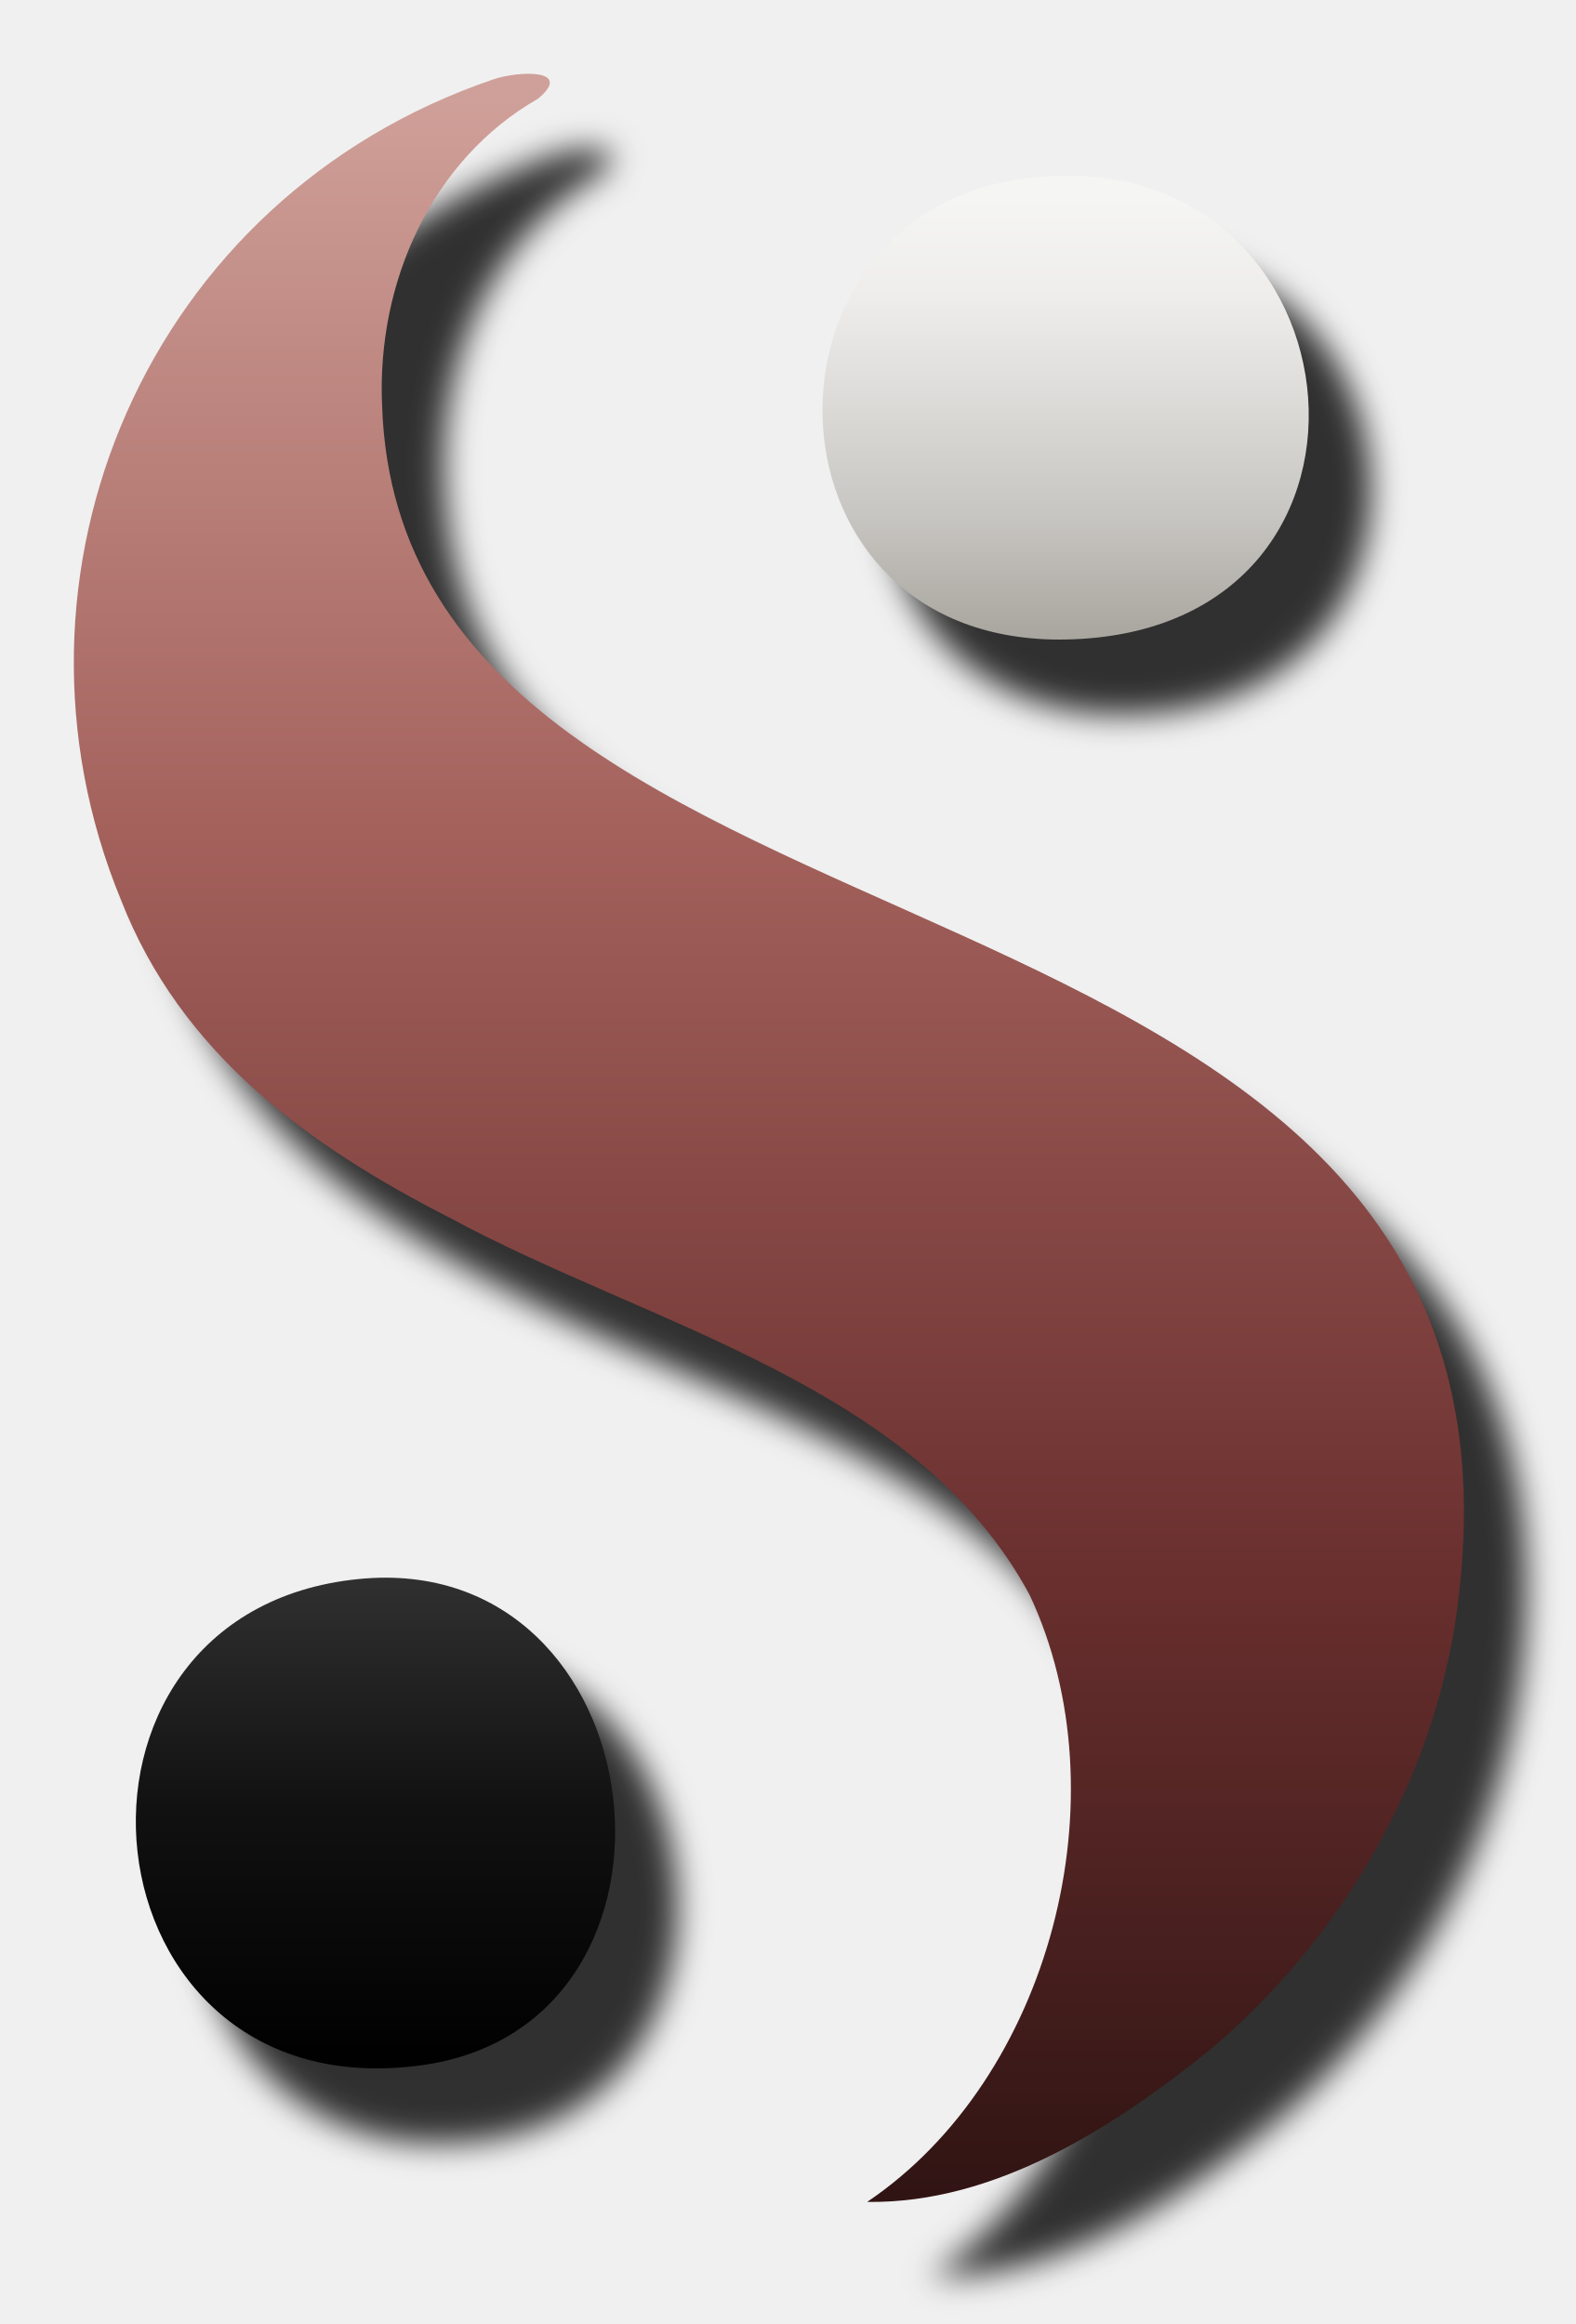
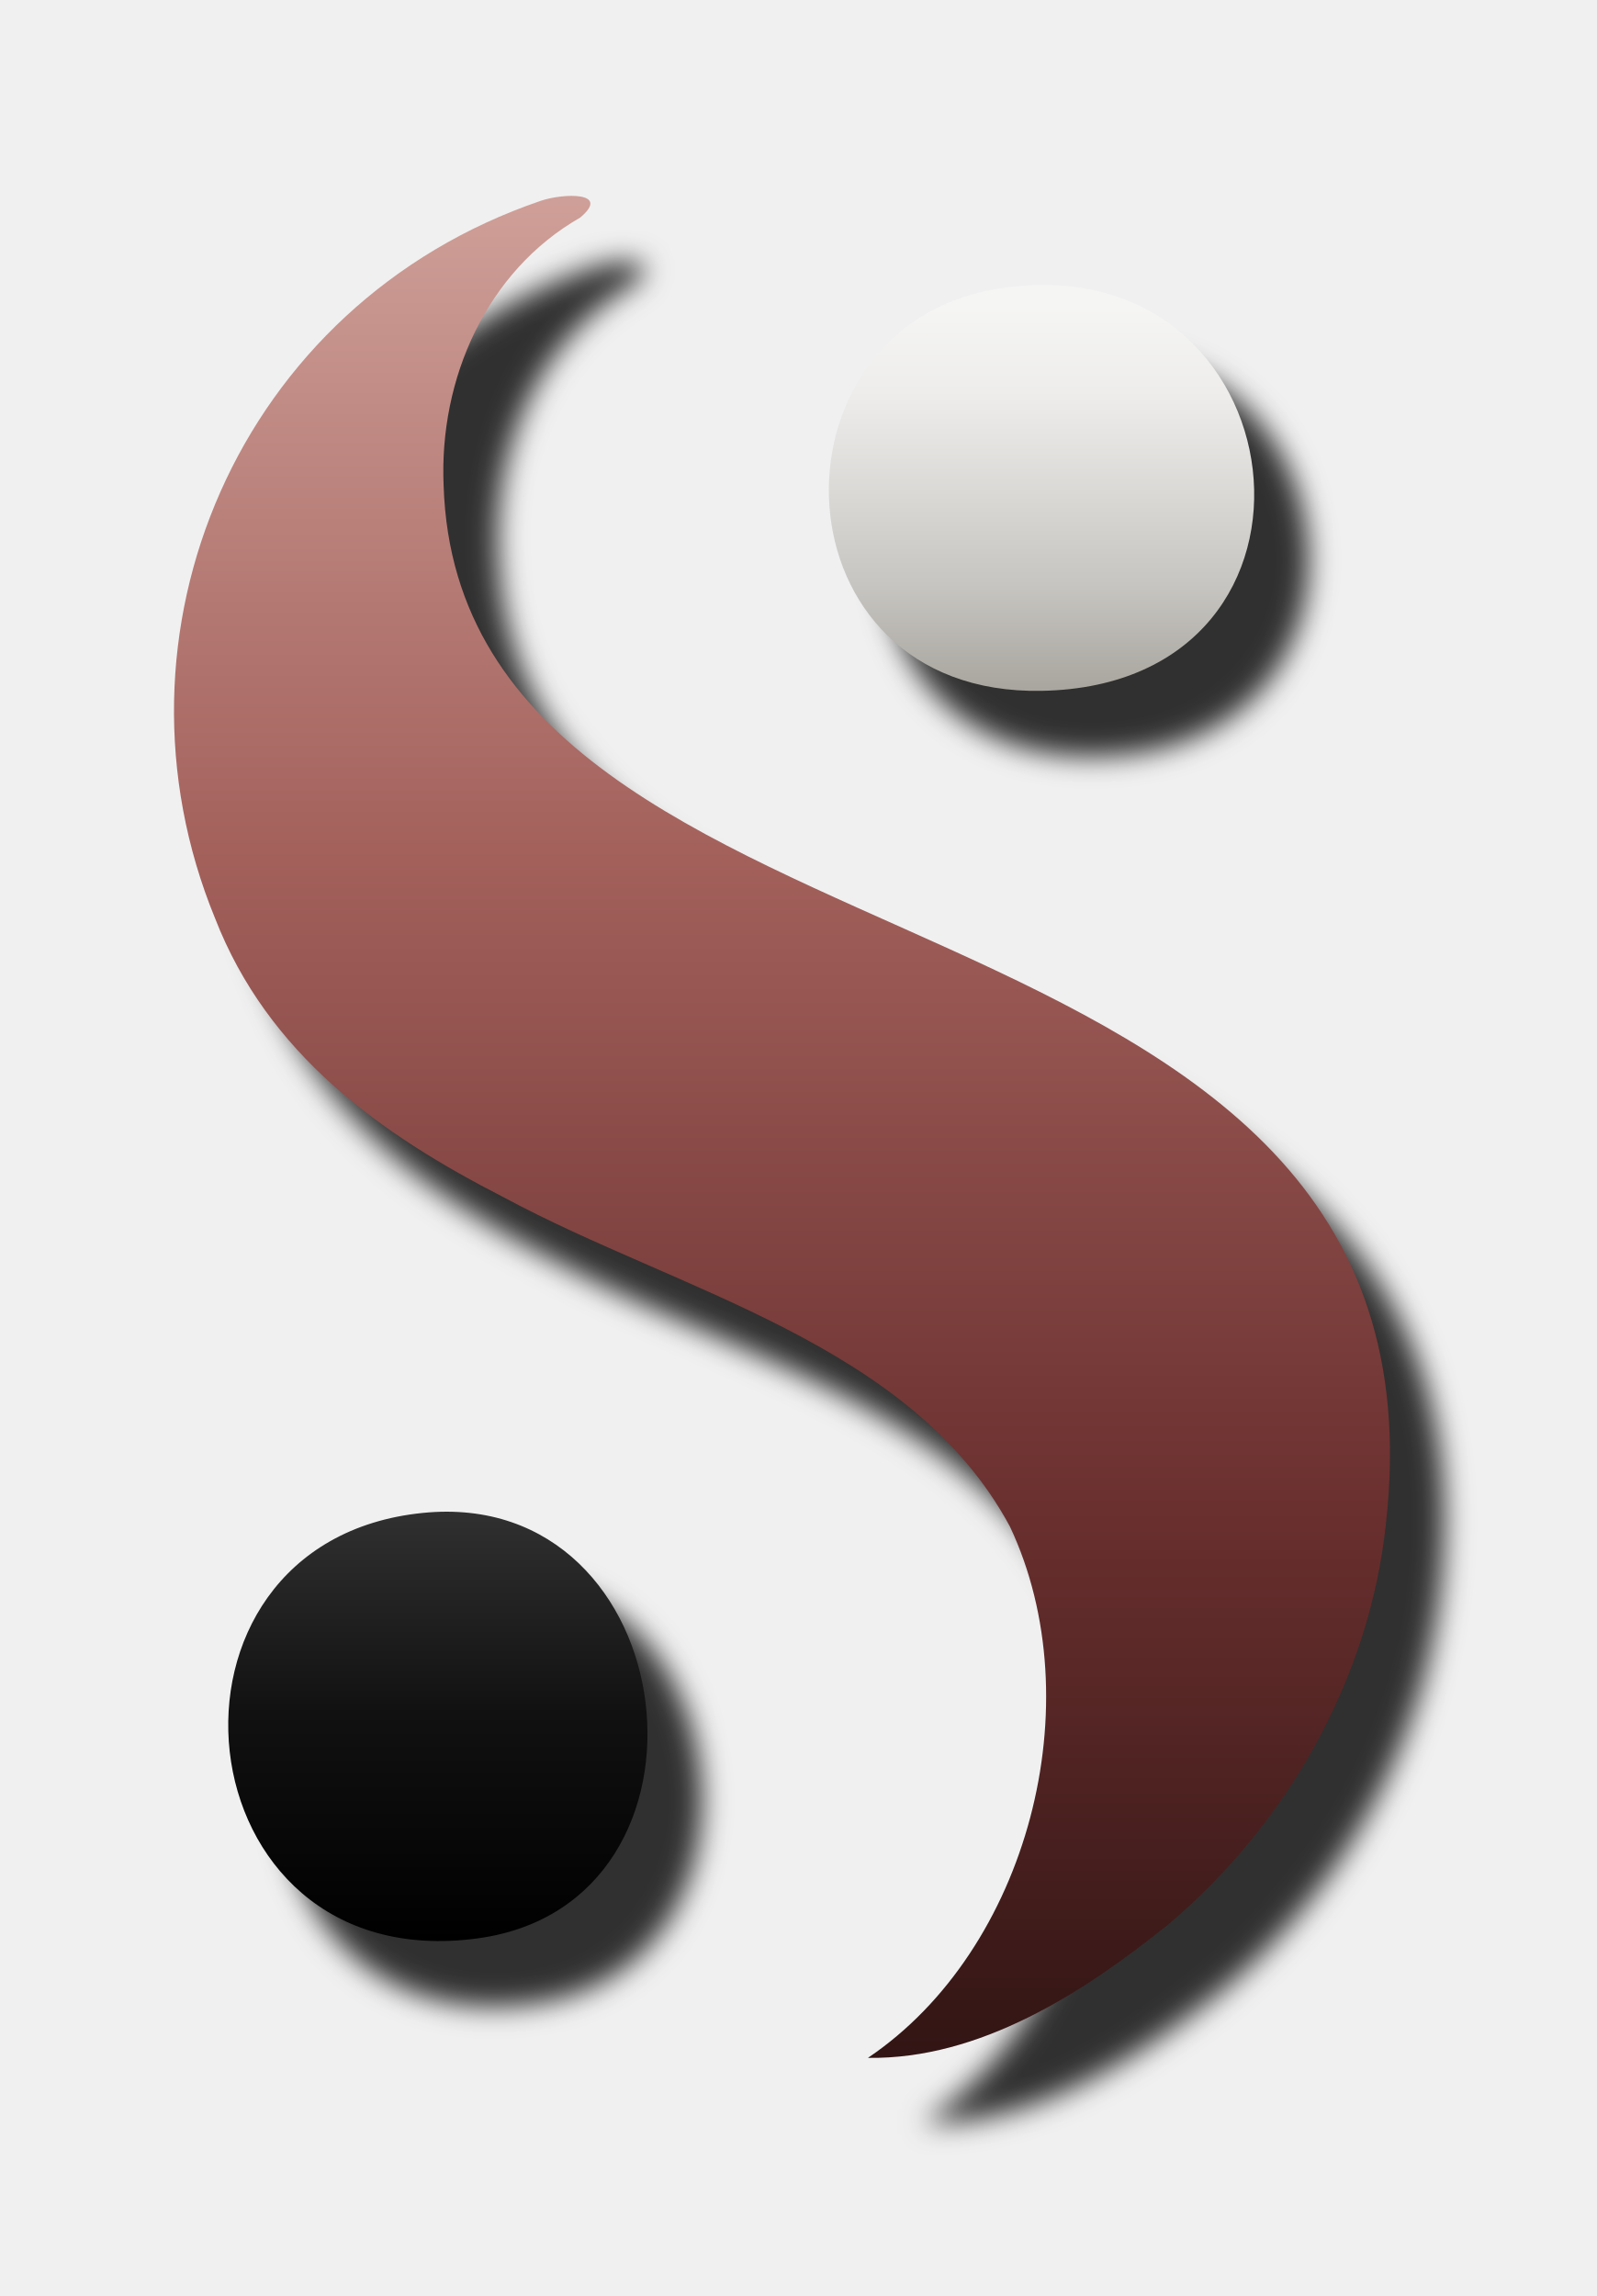
- <svg xmlns="http://www.w3.org/2000/svg" id="Layer_1" data-name="Layer 1" viewBox="0 0 125.92 185.81">
+ <svg xmlns="http://www.w3.org/2000/svg" id="Layer_1" data-name="Layer 1" viewBox="-10 -12 145.92 209.81">
  <defs>
    <style>
      .cls-1 {
        fill: url(#linear-gradient-2);
      }

      .cls-2 {
        mask: url(#mask-1);
      }

      .cls-3 {
        fill: #fff;
      }

      .cls-4 {
        mask: url(#mask);
      }

      .cls-5 {
        opacity: .12;
        stroke-width: .6px;
      }

      .cls-5, .cls-6, .cls-7, .cls-8 {
        fill: none;
        stroke-linecap: round;
        stroke-linejoin: round;
      }

      .cls-5, .cls-8 {
        stroke: #eccbc9;
      }

      .cls-6 {
        opacity: .38;
        stroke-width: 1.6px;
      }

      .cls-6, .cls-7 {
        stroke: #8a4a46;
      }

      .cls-9 {
        fill: url(#linear-gradient-4);
      }

      .cls-10 {
        fill: url(#linear-gradient-3);
      }

      .cls-7 {
        opacity: .25;
      }

      .cls-8 {
        opacity: .35;
        stroke-width: 1.8px;
      }

      .cls-11 {
        fill: url(#linear-gradient);
      }

      .cls-12 {
        filter: url(#stroke-soft);
      }

      .cls-13 {
        filter: url(#shadow-all);
      }
    </style>
    <filter id="shadow-all" x="-40" y="-40" width="260" height="260">
      <feGaussianBlur in="SourceAlpha" result="blur" stdDeviation="1.25" />
      <feOffset dx="5" dy="6" in="blur" result="offsetBlur" />
      <feColorMatrix in="offsetBlur" result="shadow" values="0 0 0 0 0                 0 0 0 0 0                 0 0 0 0 0                 0 0 0 0.80 0" />
      <feMerge>
        <feMergeNode in="shadow" />
      </feMerge>
    </filter>
    <linearGradient id="linear-gradient" x1="30.01" y1="91.36" x2="30.01" y2="130.6" gradientTransform="translate(0 34.78)" gradientUnits="userSpaceOnUse">
      <stop offset="0" stop-color="#303030" />
      <stop offset=".47" stop-color="#111" />
      <stop offset="1" stop-color="#000" />
    </linearGradient>
    <linearGradient id="linear-gradient-2" x1="-16.39" y1="170.93" x2="-16.39" y2="169.93" gradientTransform="translate(1883.1 29090.08) scale(111.12 -170.15)" gradientUnits="userSpaceOnUse">
      <stop offset="0" stop-color="#cfa099" />
      <stop offset=".35" stop-color="#a4615c" />
      <stop offset=".7" stop-color="#6a302f" />
      <stop offset="1" stop-color="#301413" />
    </linearGradient>
    <linearGradient id="linear-gradient-3" x1="85.18" y1="-2506.25" x2="85.18" y2="-2541.43" gradientTransform="translate(0 -2490.2) scale(1 -1)" gradientUnits="userSpaceOnUse">
      <stop offset="0" stop-color="#f5f5f4" />
      <stop offset=".22" stop-color="#eeedec" />
      <stop offset=".48" stop-color="#dad9d6" />
      <stop offset=".72" stop-color="#c7c5c1" />
      <stop offset="1" stop-color="#a8a59e" />
    </linearGradient>
    <linearGradient id="linear-gradient-4" x1="6.4" y1="175.9" x2="6.4" y2="174.9" gradientTransform="translate(0 181.8) scale(1 -1)" gradientUnits="userSpaceOnUse">
      <stop offset="0" stop-color="#000" />
      <stop offset=".5" stop-color="#000" />
      <stop offset=".9" stop-color="#fff" />
      <stop offset="1" stop-color="#fff" />
    </linearGradient>
    <mask id="mask" x="-28.88" y="-46.59" width="181" height="275" maskUnits="userSpaceOnUse">
      <g id="stroke-mask">
        <rect class="cls-9" x="5.9" y="5.9" width="1" height="1" />
      </g>
    </mask>
    <mask id="mask-1" x="-28.88" y="-46.59" width="181" height="275" maskUnits="userSpaceOnUse">
      <g id="clip-shape">
        <path class="cls-3" d="M28.65,126.25c24.06-2.42,28.53,35.69,5,38.88-27.44,3.73-31.31-36.25-5-38.88h0Z" />
        <path class="cls-3" d="M69.33,176.04c14.63-9.87,20.55-32.44,12.96-48.55-9.03-16.76-30.23-21.45-46.18-30.04-11.43-5.84-21.63-13.15-26.45-25.52C-1.02,45.94,11.72,15.79,39.42,6.35c2.05-.7,6.46-.85,3.59,1.54-8.55,4.89-12.89,14.74-12.47,24.47,1.53,47.78,93.1,33.55,86.1,94.99-1.53,14.18-9.09,27.4-19.91,36.53-7.76,6.26-17.19,12.3-27.38,12.17" />
      </g>
    </mask>
    <filter id="stroke-soft" x="-30%" y="-30%" width="160%" height="160%">
      <feGaussianBlur in="SourceGraphic" stdDeviation="3.2" />
    </filter>
  </defs>
  <g class="cls-13">
    <path d="M28.65,126.25c24.06-2.42,28.53,35.69,5,38.88-27.44,3.73-31.31-36.25-5-38.88h0Z" />
    <path d="M69.33,176.04c14.63-9.87,20.55-32.44,12.96-48.55-9.03-16.76-30.23-21.45-46.18-30.04-11.43-5.84-21.63-13.15-26.45-25.52C-1.02,45.94,11.72,15.79,39.42,6.35c2.05-.7,6.46-.85,3.59,1.54-8.55,4.89-12.89,14.74-12.47,24.47,1.53,47.78,93.1,33.55,86.1,94.99-1.53,14.18-9.09,27.4-19.91,36.53-7.76,6.26-17.19,12.3-27.38,12.17" />
    <path d="M81.28,14.37c27.75-4.37,32.82,36.21,3.92,36.76-24.7.47-25.74-33.32-3.92-36.76Z" />
  </g>
  <path class="cls-11" d="M28.65,126.25c24.06-2.42,28.53,35.69,5,38.88-27.44,3.73-31.31-36.25-5-38.88h0Z" />
  <path class="cls-1" d="M69.33,176.04c14.63-9.87,20.55-32.44,12.96-48.55-9.03-16.76-30.23-21.45-46.18-30.04-11.43-5.84-21.63-13.15-26.45-25.52C-1.02,45.94,11.72,15.79,39.42,6.35c2.05-.7,6.46-.85,3.59,1.54-8.55,4.89-12.89,14.74-12.47,24.47,1.53,47.78,93.1,33.55,86.1,94.99-1.53,14.18-9.09,27.4-19.91,36.53-7.76,6.26-17.19,12.3-27.38,12.17" />
  <path class="cls-10" d="M81.28,14.37c27.75-4.37,32.82,36.21,3.92,36.76-24.7.47-25.74-33.32-3.92-36.76Z" />
  <g class="cls-4">
    <g class="cls-2">
      <g class="cls-12">
        <path class="cls-7" d="M28.65,126.25c24.06-2.42,28.53,35.69,5,38.88-27.44,3.73-31.31-36.25-5-38.88h0Z" />
        <path class="cls-6" d="M69.33,176.04c14.63-9.87,20.55-32.44,12.96-48.55-9.03-16.76-30.23-21.45-46.18-30.04-11.43-5.84-21.63-13.15-26.45-25.52C-1.02,45.94,11.72,15.79,39.42,6.35c2.05-.7,6.46-.85,3.59,1.54-8.55,4.89-12.89,14.74-12.47,24.47,1.53,47.78,93.1,33.55,86.1,94.99-1.53,14.18-9.09,27.4-19.91,36.53-7.76,6.26-17.19,12.3-27.38,12.17" />
        <path class="cls-5" d="M28.65,126.25c24.06-2.42,28.53,35.69,5,38.88-27.44,3.73-31.31-36.25-5-38.88h0Z" />
        <path class="cls-8" d="M69.33,176.04c14.63-9.87,20.55-32.44,12.96-48.55-9.03-16.76-30.23-21.45-46.18-30.04-11.43-5.84-21.63-13.15-26.45-25.52C-1.02,45.94,11.72,15.79,39.42,6.35c2.05-.7,6.46-.85,3.59,1.54-8.55,4.89-12.89,14.74-12.47,24.47,1.53,47.78,93.1,33.55,86.1,94.99-1.53,14.18-9.09,27.4-19.91,36.53-7.76,6.26-17.19,12.3-27.38,12.17" />
      </g>
    </g>
  </g>
</svg>
